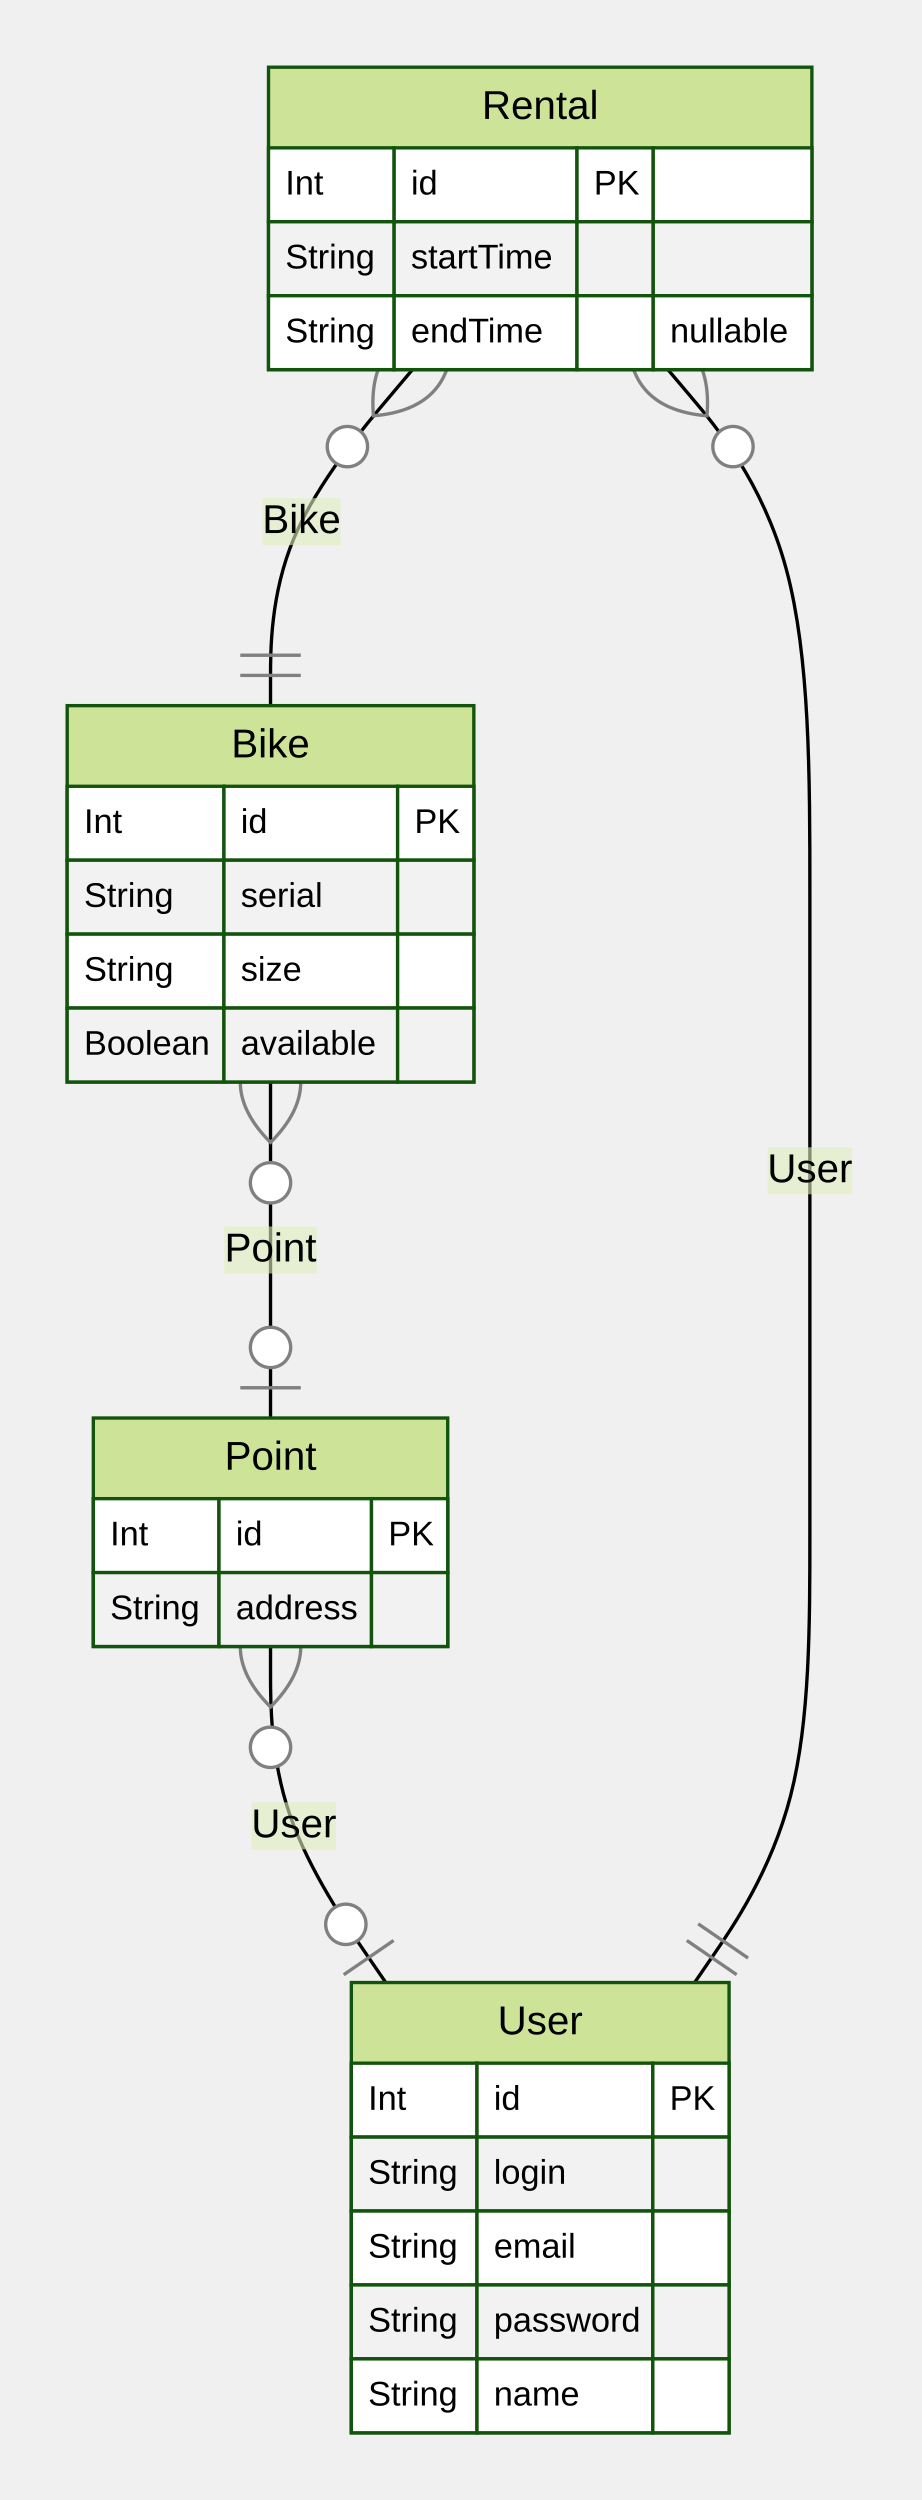
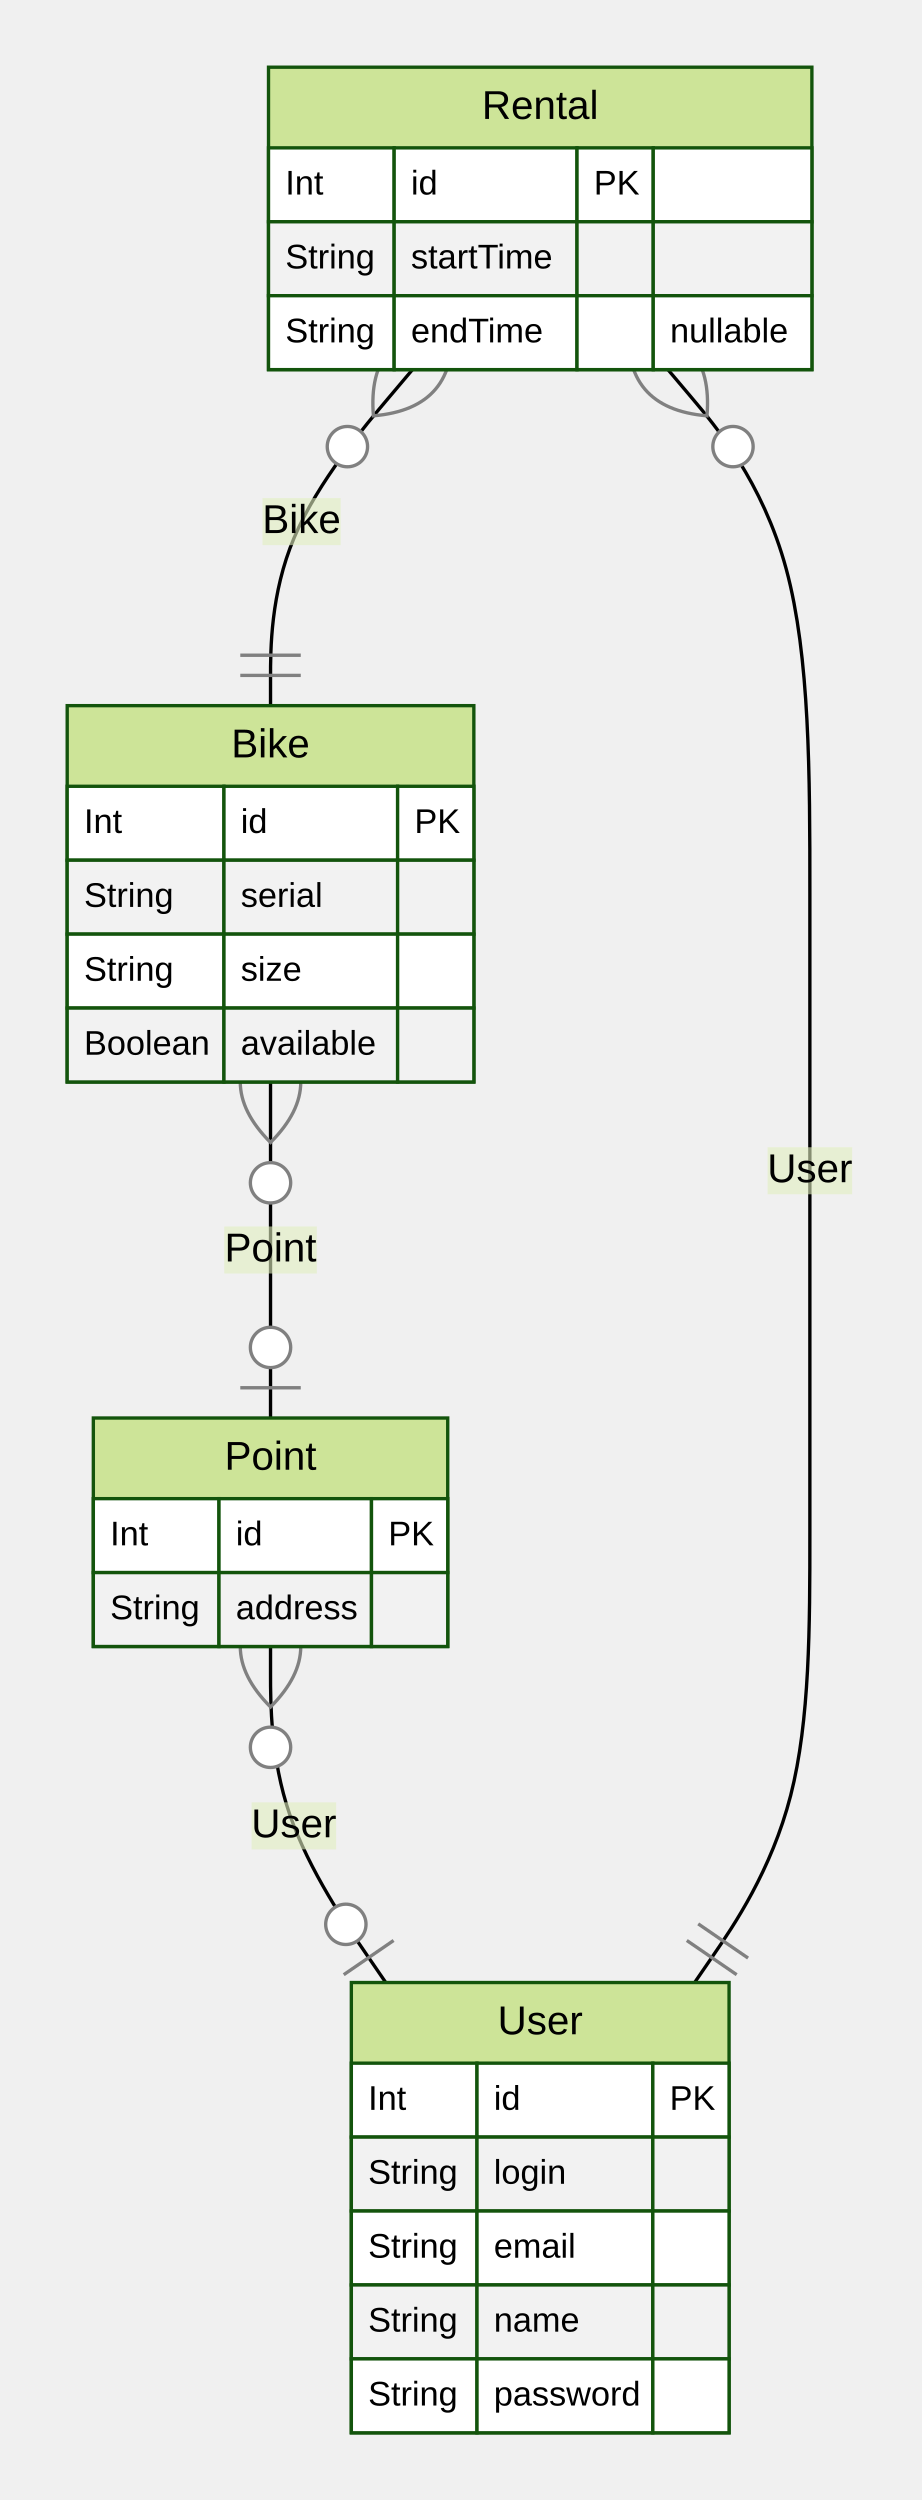
<svg xmlns="http://www.w3.org/2000/svg" aria-labelledby="chart-title-mermaid-0 chart-desc-mermaid-0" role="img" viewBox="0 0 274.271 744" style="max-width: 274.271px; background-color: white;" width="100%" id="mermaid-0">
  <style>#mermaid-0 {font-family:"trebuchet ms",verdana,arial,sans-serif;font-size:16px;fill:#000000;}#mermaid-0 .error-icon{fill:#552222;}#mermaid-0 .error-text{fill:#552222;stroke:#552222;}#mermaid-0 .edge-thickness-normal{stroke-width:2px;}#mermaid-0 .edge-thickness-thick{stroke-width:3.5px;}#mermaid-0 .edge-pattern-solid{stroke-dasharray:0;}#mermaid-0 .edge-pattern-dashed{stroke-dasharray:3;}#mermaid-0 .edge-pattern-dotted{stroke-dasharray:2;}#mermaid-0 .marker{fill:#000000;stroke:#000000;}#mermaid-0 .marker.cross{stroke:#000000;}#mermaid-0 svg{font-family:"trebuchet ms",verdana,arial,sans-serif;font-size:16px;}#mermaid-0 .entityBox{fill:#cde498;stroke:#13540c;}#mermaid-0 .attributeBoxOdd{fill:#ffffff;stroke:#13540c;}#mermaid-0 .attributeBoxEven{fill:#f2f2f2;stroke:#13540c;}#mermaid-0 .relationshipLabelBox{fill:hsl(78.158, 58.462%, 84.51%);opacity:0.7;background-color:hsl(78.158, 58.462%, 84.51%);}#mermaid-0 .relationshipLabelBox rect{opacity:0.5;}#mermaid-0 .relationshipLine{stroke:#000000;}#mermaid-0 :root{--mermaid-font-family:"trebuchet ms",verdana,arial,sans-serif;}</style>
  <g />
  <defs>
    <marker orient="auto" markerHeight="18" markerWidth="18" refY="9" refX="0" id="ONLY_ONE_START">
      <path d="M9,0 L9,18 M15,0 L15,18" fill="none" stroke="gray" />
    </marker>
  </defs>
  <defs>
    <marker orient="auto" markerHeight="18" markerWidth="18" refY="9" refX="18" id="ONLY_ONE_END">
      <path d="M3,0 L3,18 M9,0 L9,18" fill="none" stroke="gray" />
    </marker>
  </defs>
  <defs>
    <marker orient="auto" markerHeight="18" markerWidth="30" refY="9" refX="0" id="ZERO_OR_ONE_START">
      <circle r="6" cy="9" cx="21" fill="white" stroke="gray" />
      <path d="M9,0 L9,18" fill="none" stroke="gray" />
    </marker>
  </defs>
  <defs>
    <marker orient="auto" markerHeight="18" markerWidth="30" refY="9" refX="30" id="ZERO_OR_ONE_END">
      <circle r="6" cy="9" cx="9" fill="white" stroke="gray" />
      <path d="M21,0 L21,18" fill="none" stroke="gray" />
    </marker>
  </defs>
  <defs>
    <marker orient="auto" markerHeight="36" markerWidth="45" refY="18" refX="18" id="ONE_OR_MORE_START">
      <path d="M0,18 Q 18,0 36,18 Q 18,36 0,18 M42,9 L42,27" fill="none" stroke="gray" />
    </marker>
  </defs>
  <defs>
    <marker orient="auto" markerHeight="36" markerWidth="45" refY="18" refX="27" id="ONE_OR_MORE_END">
      <path d="M3,9 L3,27 M9,18 Q27,0 45,18 Q27,36 9,18" fill="none" stroke="gray" />
    </marker>
  </defs>
  <defs>
    <marker orient="auto" markerHeight="36" markerWidth="57" refY="18" refX="18" id="ZERO_OR_MORE_START">
      <circle r="6" cy="18" cx="48" fill="white" stroke="gray" />
      <path d="M0,18 Q18,0 36,18 Q18,36 0,18" fill="none" stroke="gray" />
    </marker>
  </defs>
  <defs>
    <marker orient="auto" markerHeight="36" markerWidth="57" refY="18" refX="39" id="ZERO_OR_MORE_END">
      <circle r="6" cy="18" cx="9" fill="white" stroke="gray" />
      <path d="M21,18 Q39,0 57,18 Q39,36 21,18" fill="none" stroke="gray" />
    </marker>
  </defs>
  <path marker-start="url(#ZERO_OR_MORE_START)" marker-end="url(#ZERO_OR_ONE_END)" fill="none" stroke="gray" d="M80.509,322L80.509,330.333C80.509,338.667,80.509,355.333,80.509,372C80.509,388.667,80.509,405.333,80.509,413.667L80.509,422" class="er relationshipLine" />
  <path marker-start="url(#ZERO_OR_MORE_START)" marker-end="url(#ZERO_OR_ONE_END)" fill="none" stroke="gray" d="M80.509,490L80.509,498.333C80.509,506.667,80.509,523.333,86.225,540C91.941,556.667,103.373,573.333,109.089,581.667L114.805,590" class="er relationshipLine" />
  <path marker-start="url(#ZERO_OR_MORE_START)" marker-end="url(#ONLY_ONE_END)" fill="none" stroke="gray" d="M122.748,110L115.708,118.333C108.668,126.667,94.588,143.333,87.549,160C80.509,176.667,80.509,193.333,80.509,201.667L80.509,210" class="er relationshipLine" />
  <path marker-start="url(#ZERO_OR_MORE_START)" marker-end="url(#ONLY_ONE_END)" fill="none" stroke="gray" d="M198.778,110L205.818,118.333C212.858,126.667,226.938,143.333,233.978,169.333C241.017,195.333,241.017,230.667,241.017,266C241.017,301.333,241.017,336.667,241.017,368.333C241.017,400,241.017,428,241.017,456C241.017,484,241.017,512,235.301,534.333C229.585,556.667,218.153,573.333,212.437,581.667L206.721,590" class="er relationshipLine" />
-   <g transform="translate(104.5575,590 )" id="entity-User-43ed8bba-8141-4dd5-9b49-1f41dde483c9">
+   <g transform="translate(104.5575,590 )" id="entity-User-85d02fca-bdf0-4173-9e93-fbf610f4b514">
    <rect height="134" width="112.411" y="0" x="0" stroke="gray" fill-opacity="100%" fill="honeydew" class="er entityBox" />
-     <text transform="translate(56.20561,12)" style="font-family: &quot;trebuchet ms&quot;, verdana, arial, sans-serif;; font-size: 12px" text-anchor="middle" dominant-baseline="middle" y="0" x="0" id="text-entity-User-43ed8bba-8141-4dd5-9b49-1f41dde483c9" class="er entityLabel">User</text>
+     <text transform="translate(56.20561,12)" style="font-family: &quot;trebuchet ms&quot;, verdana, arial, sans-serif;; font-size: 12px" text-anchor="middle" dominant-baseline="middle" y="0" x="0" id="text-entity-User-85d02fca-bdf0-4173-9e93-fbf610f4b514" class="er entityLabel">User</text>
    <rect height="22" width="37.396" y="24" x="0" stroke="gray" fill-opacity="100%" fill="honeydew" class="er attributeBoxOdd" />
-     <text transform="translate(5,35)" style="font-family: &quot;trebuchet ms&quot;, verdana, arial, sans-serif;; font-size: 10.2px" text-anchor="left" dominant-baseline="middle" y="0" x="0" id="text-entity-User-43ed8bba-8141-4dd5-9b49-1f41dde483c9-attr-1-type" class="er entityLabel">Int</text>
+     <text transform="translate(5,35)" style="font-family: &quot;trebuchet ms&quot;, verdana, arial, sans-serif;; font-size: 10.2px" text-anchor="left" dominant-baseline="middle" y="0" x="0" id="text-entity-User-85d02fca-bdf0-4173-9e93-fbf610f4b514-attr-1-type" class="er entityLabel">Int</text>
    <rect height="22" width="52.327" y="24" x="37.396" stroke="gray" fill-opacity="100%" fill="honeydew" class="er attributeBoxOdd" />
-     <text transform="translate(42.39606,35)" style="font-family: &quot;trebuchet ms&quot;, verdana, arial, sans-serif;; font-size: 10.2px" text-anchor="left" dominant-baseline="middle" y="0" x="0" id="text-entity-User-43ed8bba-8141-4dd5-9b49-1f41dde483c9-attr-1-name" class="er entityLabel">id</text>
+     <text transform="translate(42.39606,35)" style="font-family: &quot;trebuchet ms&quot;, verdana, arial, sans-serif;; font-size: 10.2px" text-anchor="left" dominant-baseline="middle" y="0" x="0" id="text-entity-User-85d02fca-bdf0-4173-9e93-fbf610f4b514-attr-1-name" class="er entityLabel">id</text>
    <rect height="22" width="22.688" y="24" x="89.724" stroke="gray" fill-opacity="100%" fill="honeydew" class="er attributeBoxOdd" />
-     <text transform="translate(94.72354,35)" style="font-family: &quot;trebuchet ms&quot;, verdana, arial, sans-serif;; font-size: 10.2px" text-anchor="left" dominant-baseline="middle" y="0" x="0" id="text-entity-User-43ed8bba-8141-4dd5-9b49-1f41dde483c9-attr-1-key" class="er entityLabel">PK</text>
+     <text transform="translate(94.72354,35)" style="font-family: &quot;trebuchet ms&quot;, verdana, arial, sans-serif;; font-size: 10.2px" text-anchor="left" dominant-baseline="middle" y="0" x="0" id="text-entity-User-85d02fca-bdf0-4173-9e93-fbf610f4b514-attr-1-key" class="er entityLabel">PK</text>
    <rect height="22" width="37.396" y="46" x="0" stroke="gray" fill-opacity="100%" fill="honeydew" class="er attributeBoxEven" />
-     <text transform="translate(5,57)" style="font-family: &quot;trebuchet ms&quot;, verdana, arial, sans-serif;; font-size: 10.2px" text-anchor="left" dominant-baseline="middle" y="0" x="0" id="text-entity-User-43ed8bba-8141-4dd5-9b49-1f41dde483c9-attr-2-type" class="er entityLabel">String</text>
+     <text transform="translate(5,57)" style="font-family: &quot;trebuchet ms&quot;, verdana, arial, sans-serif;; font-size: 10.2px" text-anchor="left" dominant-baseline="middle" y="0" x="0" id="text-entity-User-85d02fca-bdf0-4173-9e93-fbf610f4b514-attr-2-type" class="er entityLabel">String</text>
    <rect height="22" width="52.327" y="46" x="37.396" stroke="gray" fill-opacity="100%" fill="honeydew" class="er attributeBoxEven" />
-     <text transform="translate(42.39606,57)" style="font-family: &quot;trebuchet ms&quot;, verdana, arial, sans-serif;; font-size: 10.2px" text-anchor="left" dominant-baseline="middle" y="0" x="0" id="text-entity-User-43ed8bba-8141-4dd5-9b49-1f41dde483c9-attr-2-name" class="er entityLabel">login</text>
+     <text transform="translate(42.39606,57)" style="font-family: &quot;trebuchet ms&quot;, verdana, arial, sans-serif;; font-size: 10.2px" text-anchor="left" dominant-baseline="middle" y="0" x="0" id="text-entity-User-85d02fca-bdf0-4173-9e93-fbf610f4b514-attr-2-name" class="er entityLabel">login</text>
    <rect height="22" width="22.688" y="46" x="89.724" stroke="gray" fill-opacity="100%" fill="honeydew" class="er attributeBoxEven" />
-     <text transform="translate(94.72354,57)" style="font-family: &quot;trebuchet ms&quot;, verdana, arial, sans-serif;; font-size: 10.2px" text-anchor="left" dominant-baseline="middle" y="0" x="0" id="text-entity-User-43ed8bba-8141-4dd5-9b49-1f41dde483c9-attr-2-key" class="er entityLabel" />
+     <text transform="translate(94.72354,57)" style="font-family: &quot;trebuchet ms&quot;, verdana, arial, sans-serif;; font-size: 10.2px" text-anchor="left" dominant-baseline="middle" y="0" x="0" id="text-entity-User-85d02fca-bdf0-4173-9e93-fbf610f4b514-attr-2-key" class="er entityLabel" />
    <rect height="22" width="37.396" y="68" x="0" stroke="gray" fill-opacity="100%" fill="honeydew" class="er attributeBoxOdd" />
-     <text transform="translate(5,79)" style="font-family: &quot;trebuchet ms&quot;, verdana, arial, sans-serif;; font-size: 10.2px" text-anchor="left" dominant-baseline="middle" y="0" x="0" id="text-entity-User-43ed8bba-8141-4dd5-9b49-1f41dde483c9-attr-3-type" class="er entityLabel">String</text>
+     <text transform="translate(5,79)" style="font-family: &quot;trebuchet ms&quot;, verdana, arial, sans-serif;; font-size: 10.2px" text-anchor="left" dominant-baseline="middle" y="0" x="0" id="text-entity-User-85d02fca-bdf0-4173-9e93-fbf610f4b514-attr-3-type" class="er entityLabel">String</text>
    <rect height="22" width="52.327" y="68" x="37.396" stroke="gray" fill-opacity="100%" fill="honeydew" class="er attributeBoxOdd" />
-     <text transform="translate(42.39606,79)" style="font-family: &quot;trebuchet ms&quot;, verdana, arial, sans-serif;; font-size: 10.2px" text-anchor="left" dominant-baseline="middle" y="0" x="0" id="text-entity-User-43ed8bba-8141-4dd5-9b49-1f41dde483c9-attr-3-name" class="er entityLabel">email</text>
+     <text transform="translate(42.39606,79)" style="font-family: &quot;trebuchet ms&quot;, verdana, arial, sans-serif;; font-size: 10.2px" text-anchor="left" dominant-baseline="middle" y="0" x="0" id="text-entity-User-85d02fca-bdf0-4173-9e93-fbf610f4b514-attr-3-name" class="er entityLabel">email</text>
    <rect height="22" width="22.688" y="68" x="89.724" stroke="gray" fill-opacity="100%" fill="honeydew" class="er attributeBoxOdd" />
-     <text transform="translate(94.72354,79)" style="font-family: &quot;trebuchet ms&quot;, verdana, arial, sans-serif;; font-size: 10.2px" text-anchor="left" dominant-baseline="middle" y="0" x="0" id="text-entity-User-43ed8bba-8141-4dd5-9b49-1f41dde483c9-attr-3-key" class="er entityLabel" />
+     <text transform="translate(94.72354,79)" style="font-family: &quot;trebuchet ms&quot;, verdana, arial, sans-serif;; font-size: 10.2px" text-anchor="left" dominant-baseline="middle" y="0" x="0" id="text-entity-User-85d02fca-bdf0-4173-9e93-fbf610f4b514-attr-3-key" class="er entityLabel" />
    <rect height="22" width="37.396" y="90" x="0" stroke="gray" fill-opacity="100%" fill="honeydew" class="er attributeBoxEven" />
-     <text transform="translate(5,101)" style="font-family: &quot;trebuchet ms&quot;, verdana, arial, sans-serif;; font-size: 10.2px" text-anchor="left" dominant-baseline="middle" y="0" x="0" id="text-entity-User-43ed8bba-8141-4dd5-9b49-1f41dde483c9-attr-4-type" class="er entityLabel">String</text>
+     <text transform="translate(5,101)" style="font-family: &quot;trebuchet ms&quot;, verdana, arial, sans-serif;; font-size: 10.2px" text-anchor="left" dominant-baseline="middle" y="0" x="0" id="text-entity-User-85d02fca-bdf0-4173-9e93-fbf610f4b514-attr-4-type" class="er entityLabel">String</text>
    <rect height="22" width="52.327" y="90" x="37.396" stroke="gray" fill-opacity="100%" fill="honeydew" class="er attributeBoxEven" />
-     <text transform="translate(42.39606,101)" style="font-family: &quot;trebuchet ms&quot;, verdana, arial, sans-serif;; font-size: 10.2px" text-anchor="left" dominant-baseline="middle" y="0" x="0" id="text-entity-User-43ed8bba-8141-4dd5-9b49-1f41dde483c9-attr-4-name" class="er entityLabel">password</text>
+     <text transform="translate(42.39606,101)" style="font-family: &quot;trebuchet ms&quot;, verdana, arial, sans-serif;; font-size: 10.2px" text-anchor="left" dominant-baseline="middle" y="0" x="0" id="text-entity-User-85d02fca-bdf0-4173-9e93-fbf610f4b514-attr-4-name" class="er entityLabel">name</text>
    <rect height="22" width="22.688" y="90" x="89.724" stroke="gray" fill-opacity="100%" fill="honeydew" class="er attributeBoxEven" />
-     <text transform="translate(94.72354,101)" style="font-family: &quot;trebuchet ms&quot;, verdana, arial, sans-serif;; font-size: 10.2px" text-anchor="left" dominant-baseline="middle" y="0" x="0" id="text-entity-User-43ed8bba-8141-4dd5-9b49-1f41dde483c9-attr-4-key" class="er entityLabel" />
+     <text transform="translate(94.72354,101)" style="font-family: &quot;trebuchet ms&quot;, verdana, arial, sans-serif;; font-size: 10.2px" text-anchor="left" dominant-baseline="middle" y="0" x="0" id="text-entity-User-85d02fca-bdf0-4173-9e93-fbf610f4b514-attr-4-key" class="er entityLabel" />
    <rect height="22" width="37.396" y="112" x="0" stroke="gray" fill-opacity="100%" fill="honeydew" class="er attributeBoxOdd" />
-     <text transform="translate(5,123)" style="font-family: &quot;trebuchet ms&quot;, verdana, arial, sans-serif;; font-size: 10.2px" text-anchor="left" dominant-baseline="middle" y="0" x="0" id="text-entity-User-43ed8bba-8141-4dd5-9b49-1f41dde483c9-attr-5-type" class="er entityLabel">String</text>
+     <text transform="translate(5,123)" style="font-family: &quot;trebuchet ms&quot;, verdana, arial, sans-serif;; font-size: 10.2px" text-anchor="left" dominant-baseline="middle" y="0" x="0" id="text-entity-User-85d02fca-bdf0-4173-9e93-fbf610f4b514-attr-5-type" class="er entityLabel">String</text>
    <rect height="22" width="52.327" y="112" x="37.396" stroke="gray" fill-opacity="100%" fill="honeydew" class="er attributeBoxOdd" />
-     <text transform="translate(42.39606,123)" style="font-family: &quot;trebuchet ms&quot;, verdana, arial, sans-serif;; font-size: 10.2px" text-anchor="left" dominant-baseline="middle" y="0" x="0" id="text-entity-User-43ed8bba-8141-4dd5-9b49-1f41dde483c9-attr-5-name" class="er entityLabel">name</text>
+     <text transform="translate(42.39606,123)" style="font-family: &quot;trebuchet ms&quot;, verdana, arial, sans-serif;; font-size: 10.2px" text-anchor="left" dominant-baseline="middle" y="0" x="0" id="text-entity-User-85d02fca-bdf0-4173-9e93-fbf610f4b514-attr-5-name" class="er entityLabel">password</text>
    <rect height="22" width="22.688" y="112" x="89.724" stroke="gray" fill-opacity="100%" fill="honeydew" class="er attributeBoxOdd" />
-     <text transform="translate(94.72354,123)" style="font-family: &quot;trebuchet ms&quot;, verdana, arial, sans-serif;; font-size: 10.2px" text-anchor="left" dominant-baseline="middle" y="0" x="0" id="text-entity-User-43ed8bba-8141-4dd5-9b49-1f41dde483c9-attr-5-key" class="er entityLabel" />
+     <text transform="translate(94.72354,123)" style="font-family: &quot;trebuchet ms&quot;, verdana, arial, sans-serif;; font-size: 10.2px" text-anchor="left" dominant-baseline="middle" y="0" x="0" id="text-entity-User-85d02fca-bdf0-4173-9e93-fbf610f4b514-attr-5-key" class="er entityLabel" />
  </g>
-   <g transform="translate(20,210 )" id="entity-Bike-e62e2ea6-60ad-489d-a097-a39b818b81b3">
+   <g transform="translate(20,210 )" id="entity-Bike-a386480f-17a8-40de-865d-1420dfa4148e">
    <rect height="112" width="121.017" y="0" x="0" stroke="gray" fill-opacity="100%" fill="honeydew" class="er entityBox" />
-     <text transform="translate(60.50873,12)" style="font-family: &quot;trebuchet ms&quot;, verdana, arial, sans-serif;; font-size: 12px" text-anchor="middle" dominant-baseline="middle" y="0" x="0" id="text-entity-Bike-e62e2ea6-60ad-489d-a097-a39b818b81b3" class="er entityLabel">Bike</text>
+     <text transform="translate(60.50873,12)" style="font-family: &quot;trebuchet ms&quot;, verdana, arial, sans-serif;; font-size: 12px" text-anchor="middle" dominant-baseline="middle" y="0" x="0" id="text-entity-Bike-a386480f-17a8-40de-865d-1420dfa4148e" class="er entityLabel">Bike</text>
    <rect height="22" width="46.65" y="24" x="0" stroke="gray" fill-opacity="100%" fill="honeydew" class="er attributeBoxOdd" />
-     <text transform="translate(5,35)" style="font-family: &quot;trebuchet ms&quot;, verdana, arial, sans-serif;; font-size: 10.2px" text-anchor="left" dominant-baseline="middle" y="0" x="0" id="text-entity-Bike-e62e2ea6-60ad-489d-a097-a39b818b81b3-attr-1-type" class="er entityLabel">Int</text>
+     <text transform="translate(5,35)" style="font-family: &quot;trebuchet ms&quot;, verdana, arial, sans-serif;; font-size: 10.2px" text-anchor="left" dominant-baseline="middle" y="0" x="0" id="text-entity-Bike-a386480f-17a8-40de-865d-1420dfa4148e-attr-1-type" class="er entityLabel">Int</text>
    <rect height="22" width="51.68" y="24" x="46.65" stroke="gray" fill-opacity="100%" fill="honeydew" class="er attributeBoxOdd" />
-     <text transform="translate(51.64975,35)" style="font-family: &quot;trebuchet ms&quot;, verdana, arial, sans-serif;; font-size: 10.2px" text-anchor="left" dominant-baseline="middle" y="0" x="0" id="text-entity-Bike-e62e2ea6-60ad-489d-a097-a39b818b81b3-attr-1-name" class="er entityLabel">id</text>
+     <text transform="translate(51.64975,35)" style="font-family: &quot;trebuchet ms&quot;, verdana, arial, sans-serif;; font-size: 10.2px" text-anchor="left" dominant-baseline="middle" y="0" x="0" id="text-entity-Bike-a386480f-17a8-40de-865d-1420dfa4148e-attr-1-name" class="er entityLabel">id</text>
    <rect height="22" width="22.688" y="24" x="98.33" stroke="gray" fill-opacity="100%" fill="honeydew" class="er attributeBoxOdd" />
-     <text transform="translate(103.3298,35)" style="font-family: &quot;trebuchet ms&quot;, verdana, arial, sans-serif;; font-size: 10.2px" text-anchor="left" dominant-baseline="middle" y="0" x="0" id="text-entity-Bike-e62e2ea6-60ad-489d-a097-a39b818b81b3-attr-1-key" class="er entityLabel">PK</text>
+     <text transform="translate(103.3298,35)" style="font-family: &quot;trebuchet ms&quot;, verdana, arial, sans-serif;; font-size: 10.2px" text-anchor="left" dominant-baseline="middle" y="0" x="0" id="text-entity-Bike-a386480f-17a8-40de-865d-1420dfa4148e-attr-1-key" class="er entityLabel">PK</text>
    <rect height="22" width="46.65" y="46" x="0" stroke="gray" fill-opacity="100%" fill="honeydew" class="er attributeBoxEven" />
-     <text transform="translate(5,57)" style="font-family: &quot;trebuchet ms&quot;, verdana, arial, sans-serif;; font-size: 10.2px" text-anchor="left" dominant-baseline="middle" y="0" x="0" id="text-entity-Bike-e62e2ea6-60ad-489d-a097-a39b818b81b3-attr-2-type" class="er entityLabel">String</text>
+     <text transform="translate(5,57)" style="font-family: &quot;trebuchet ms&quot;, verdana, arial, sans-serif;; font-size: 10.2px" text-anchor="left" dominant-baseline="middle" y="0" x="0" id="text-entity-Bike-a386480f-17a8-40de-865d-1420dfa4148e-attr-2-type" class="er entityLabel">String</text>
    <rect height="22" width="51.68" y="46" x="46.65" stroke="gray" fill-opacity="100%" fill="honeydew" class="er attributeBoxEven" />
-     <text transform="translate(51.64975,57)" style="font-family: &quot;trebuchet ms&quot;, verdana, arial, sans-serif;; font-size: 10.2px" text-anchor="left" dominant-baseline="middle" y="0" x="0" id="text-entity-Bike-e62e2ea6-60ad-489d-a097-a39b818b81b3-attr-2-name" class="er entityLabel">serial</text>
+     <text transform="translate(51.64975,57)" style="font-family: &quot;trebuchet ms&quot;, verdana, arial, sans-serif;; font-size: 10.2px" text-anchor="left" dominant-baseline="middle" y="0" x="0" id="text-entity-Bike-a386480f-17a8-40de-865d-1420dfa4148e-attr-2-name" class="er entityLabel">serial</text>
    <rect height="22" width="22.688" y="46" x="98.33" stroke="gray" fill-opacity="100%" fill="honeydew" class="er attributeBoxEven" />
-     <text transform="translate(103.3298,57)" style="font-family: &quot;trebuchet ms&quot;, verdana, arial, sans-serif;; font-size: 10.2px" text-anchor="left" dominant-baseline="middle" y="0" x="0" id="text-entity-Bike-e62e2ea6-60ad-489d-a097-a39b818b81b3-attr-2-key" class="er entityLabel" />
+     <text transform="translate(103.3298,57)" style="font-family: &quot;trebuchet ms&quot;, verdana, arial, sans-serif;; font-size: 10.2px" text-anchor="left" dominant-baseline="middle" y="0" x="0" id="text-entity-Bike-a386480f-17a8-40de-865d-1420dfa4148e-attr-2-key" class="er entityLabel" />
    <rect height="22" width="46.65" y="68" x="0" stroke="gray" fill-opacity="100%" fill="honeydew" class="er attributeBoxOdd" />
-     <text transform="translate(5,79)" style="font-family: &quot;trebuchet ms&quot;, verdana, arial, sans-serif;; font-size: 10.2px" text-anchor="left" dominant-baseline="middle" y="0" x="0" id="text-entity-Bike-e62e2ea6-60ad-489d-a097-a39b818b81b3-attr-3-type" class="er entityLabel">String</text>
+     <text transform="translate(5,79)" style="font-family: &quot;trebuchet ms&quot;, verdana, arial, sans-serif;; font-size: 10.2px" text-anchor="left" dominant-baseline="middle" y="0" x="0" id="text-entity-Bike-a386480f-17a8-40de-865d-1420dfa4148e-attr-3-type" class="er entityLabel">String</text>
    <rect height="22" width="51.68" y="68" x="46.65" stroke="gray" fill-opacity="100%" fill="honeydew" class="er attributeBoxOdd" />
-     <text transform="translate(51.64975,79)" style="font-family: &quot;trebuchet ms&quot;, verdana, arial, sans-serif;; font-size: 10.2px" text-anchor="left" dominant-baseline="middle" y="0" x="0" id="text-entity-Bike-e62e2ea6-60ad-489d-a097-a39b818b81b3-attr-3-name" class="er entityLabel">size</text>
+     <text transform="translate(51.64975,79)" style="font-family: &quot;trebuchet ms&quot;, verdana, arial, sans-serif;; font-size: 10.2px" text-anchor="left" dominant-baseline="middle" y="0" x="0" id="text-entity-Bike-a386480f-17a8-40de-865d-1420dfa4148e-attr-3-name" class="er entityLabel">size</text>
    <rect height="22" width="22.688" y="68" x="98.33" stroke="gray" fill-opacity="100%" fill="honeydew" class="er attributeBoxOdd" />
-     <text transform="translate(103.3298,79)" style="font-family: &quot;trebuchet ms&quot;, verdana, arial, sans-serif;; font-size: 10.2px" text-anchor="left" dominant-baseline="middle" y="0" x="0" id="text-entity-Bike-e62e2ea6-60ad-489d-a097-a39b818b81b3-attr-3-key" class="er entityLabel" />
+     <text transform="translate(103.3298,79)" style="font-family: &quot;trebuchet ms&quot;, verdana, arial, sans-serif;; font-size: 10.2px" text-anchor="left" dominant-baseline="middle" y="0" x="0" id="text-entity-Bike-a386480f-17a8-40de-865d-1420dfa4148e-attr-3-key" class="er entityLabel" />
    <rect height="22" width="46.65" y="90" x="0" stroke="gray" fill-opacity="100%" fill="honeydew" class="er attributeBoxEven" />
-     <text transform="translate(5,101)" style="font-family: &quot;trebuchet ms&quot;, verdana, arial, sans-serif;; font-size: 10.2px" text-anchor="left" dominant-baseline="middle" y="0" x="0" id="text-entity-Bike-e62e2ea6-60ad-489d-a097-a39b818b81b3-attr-4-type" class="er entityLabel">Boolean</text>
+     <text transform="translate(5,101)" style="font-family: &quot;trebuchet ms&quot;, verdana, arial, sans-serif;; font-size: 10.2px" text-anchor="left" dominant-baseline="middle" y="0" x="0" id="text-entity-Bike-a386480f-17a8-40de-865d-1420dfa4148e-attr-4-type" class="er entityLabel">Boolean</text>
    <rect height="22" width="51.68" y="90" x="46.65" stroke="gray" fill-opacity="100%" fill="honeydew" class="er attributeBoxEven" />
-     <text transform="translate(51.64975,101)" style="font-family: &quot;trebuchet ms&quot;, verdana, arial, sans-serif;; font-size: 10.2px" text-anchor="left" dominant-baseline="middle" y="0" x="0" id="text-entity-Bike-e62e2ea6-60ad-489d-a097-a39b818b81b3-attr-4-name" class="er entityLabel">available</text>
+     <text transform="translate(51.64975,101)" style="font-family: &quot;trebuchet ms&quot;, verdana, arial, sans-serif;; font-size: 10.2px" text-anchor="left" dominant-baseline="middle" y="0" x="0" id="text-entity-Bike-a386480f-17a8-40de-865d-1420dfa4148e-attr-4-name" class="er entityLabel">available</text>
    <rect height="22" width="22.688" y="90" x="98.33" stroke="gray" fill-opacity="100%" fill="honeydew" class="er attributeBoxEven" />
-     <text transform="translate(103.3298,101)" style="font-family: &quot;trebuchet ms&quot;, verdana, arial, sans-serif;; font-size: 10.2px" text-anchor="left" dominant-baseline="middle" y="0" x="0" id="text-entity-Bike-e62e2ea6-60ad-489d-a097-a39b818b81b3-attr-4-key" class="er entityLabel" />
+     <text transform="translate(103.3298,101)" style="font-family: &quot;trebuchet ms&quot;, verdana, arial, sans-serif;; font-size: 10.2px" text-anchor="left" dominant-baseline="middle" y="0" x="0" id="text-entity-Bike-a386480f-17a8-40de-865d-1420dfa4148e-attr-4-key" class="er entityLabel" />
  </g>
-   <g transform="translate(27.77645,422 )" id="entity-Point-aee9c4eb-a7d6-4249-979a-2412a9cb49c2">
+   <g transform="translate(27.77645,422 )" id="entity-Point-c12f56d3-c0b0-4ec5-a063-792774fb48ce">
    <rect height="68" width="105.465" y="0" x="0" stroke="gray" fill-opacity="100%" fill="honeydew" class="er entityBox" />
-     <text transform="translate(52.73228,12)" style="font-family: &quot;trebuchet ms&quot;, verdana, arial, sans-serif;; font-size: 12px" text-anchor="middle" dominant-baseline="middle" y="0" x="0" id="text-entity-Point-aee9c4eb-a7d6-4249-979a-2412a9cb49c2" class="er entityLabel">Point</text>
+     <text transform="translate(52.73228,12)" style="font-family: &quot;trebuchet ms&quot;, verdana, arial, sans-serif;; font-size: 12px" text-anchor="middle" dominant-baseline="middle" y="0" x="0" id="text-entity-Point-c12f56d3-c0b0-4ec5-a063-792774fb48ce" class="er entityLabel">Point</text>
    <rect height="22" width="37.396" y="24" x="0" stroke="gray" fill-opacity="100%" fill="honeydew" class="er attributeBoxOdd" />
-     <text transform="translate(5,35)" style="font-family: &quot;trebuchet ms&quot;, verdana, arial, sans-serif;; font-size: 10.2px" text-anchor="left" dominant-baseline="middle" y="0" x="0" id="text-entity-Point-aee9c4eb-a7d6-4249-979a-2412a9cb49c2-attr-1-type" class="er entityLabel">Int</text>
+     <text transform="translate(5,35)" style="font-family: &quot;trebuchet ms&quot;, verdana, arial, sans-serif;; font-size: 10.2px" text-anchor="left" dominant-baseline="middle" y="0" x="0" id="text-entity-Point-c12f56d3-c0b0-4ec5-a063-792774fb48ce-attr-1-type" class="er entityLabel">Int</text>
    <rect height="22" width="45.381" y="24" x="37.396" stroke="gray" fill-opacity="100%" fill="honeydew" class="er attributeBoxOdd" />
-     <text transform="translate(42.39606,35)" style="font-family: &quot;trebuchet ms&quot;, verdana, arial, sans-serif;; font-size: 10.2px" text-anchor="left" dominant-baseline="middle" y="0" x="0" id="text-entity-Point-aee9c4eb-a7d6-4249-979a-2412a9cb49c2-attr-1-name" class="er entityLabel">id</text>
+     <text transform="translate(42.39606,35)" style="font-family: &quot;trebuchet ms&quot;, verdana, arial, sans-serif;; font-size: 10.2px" text-anchor="left" dominant-baseline="middle" y="0" x="0" id="text-entity-Point-c12f56d3-c0b0-4ec5-a063-792774fb48ce-attr-1-name" class="er entityLabel">id</text>
    <rect height="22" width="22.688" y="24" x="82.777" stroke="gray" fill-opacity="100%" fill="honeydew" class="er attributeBoxOdd" />
-     <text transform="translate(87.77687,35)" style="font-family: &quot;trebuchet ms&quot;, verdana, arial, sans-serif;; font-size: 10.2px" text-anchor="left" dominant-baseline="middle" y="0" x="0" id="text-entity-Point-aee9c4eb-a7d6-4249-979a-2412a9cb49c2-attr-1-key" class="er entityLabel">PK</text>
+     <text transform="translate(87.77687,35)" style="font-family: &quot;trebuchet ms&quot;, verdana, arial, sans-serif;; font-size: 10.2px" text-anchor="left" dominant-baseline="middle" y="0" x="0" id="text-entity-Point-c12f56d3-c0b0-4ec5-a063-792774fb48ce-attr-1-key" class="er entityLabel">PK</text>
    <rect height="22" width="37.396" y="46" x="0" stroke="gray" fill-opacity="100%" fill="honeydew" class="er attributeBoxEven" />
-     <text transform="translate(5,57)" style="font-family: &quot;trebuchet ms&quot;, verdana, arial, sans-serif;; font-size: 10.2px" text-anchor="left" dominant-baseline="middle" y="0" x="0" id="text-entity-Point-aee9c4eb-a7d6-4249-979a-2412a9cb49c2-attr-2-type" class="er entityLabel">String</text>
+     <text transform="translate(5,57)" style="font-family: &quot;trebuchet ms&quot;, verdana, arial, sans-serif;; font-size: 10.2px" text-anchor="left" dominant-baseline="middle" y="0" x="0" id="text-entity-Point-c12f56d3-c0b0-4ec5-a063-792774fb48ce-attr-2-type" class="er entityLabel">String</text>
    <rect height="22" width="45.381" y="46" x="37.396" stroke="gray" fill-opacity="100%" fill="honeydew" class="er attributeBoxEven" />
-     <text transform="translate(42.39606,57)" style="font-family: &quot;trebuchet ms&quot;, verdana, arial, sans-serif;; font-size: 10.2px" text-anchor="left" dominant-baseline="middle" y="0" x="0" id="text-entity-Point-aee9c4eb-a7d6-4249-979a-2412a9cb49c2-attr-2-name" class="er entityLabel">address</text>
+     <text transform="translate(42.39606,57)" style="font-family: &quot;trebuchet ms&quot;, verdana, arial, sans-serif;; font-size: 10.2px" text-anchor="left" dominant-baseline="middle" y="0" x="0" id="text-entity-Point-c12f56d3-c0b0-4ec5-a063-792774fb48ce-attr-2-name" class="er entityLabel">address</text>
    <rect height="22" width="22.688" y="46" x="82.777" stroke="gray" fill-opacity="100%" fill="honeydew" class="er attributeBoxEven" />
-     <text transform="translate(87.77687,57)" style="font-family: &quot;trebuchet ms&quot;, verdana, arial, sans-serif;; font-size: 10.2px" text-anchor="left" dominant-baseline="middle" y="0" x="0" id="text-entity-Point-aee9c4eb-a7d6-4249-979a-2412a9cb49c2-attr-2-key" class="er entityLabel" />
+     <text transform="translate(87.77687,57)" style="font-family: &quot;trebuchet ms&quot;, verdana, arial, sans-serif;; font-size: 10.2px" text-anchor="left" dominant-baseline="middle" y="0" x="0" id="text-entity-Point-c12f56d3-c0b0-4ec5-a063-792774fb48ce-attr-2-key" class="er entityLabel" />
  </g>
-   <g transform="translate(79.90781,20 )" id="entity-Rental-1f0ce5d1-d3e3-4313-b6de-858f129379ff">
+   <g transform="translate(79.90781,20 )" id="entity-Rental-5c186cb8-759f-4825-b402-b8c24a58b2a1">
    <rect height="90" width="161.711" y="0" x="0" stroke="gray" fill-opacity="100%" fill="honeydew" class="er entityBox" />
-     <text transform="translate(80.85529,12)" style="font-family: &quot;trebuchet ms&quot;, verdana, arial, sans-serif;; font-size: 12px" text-anchor="middle" dominant-baseline="middle" y="0" x="0" id="text-entity-Rental-1f0ce5d1-d3e3-4313-b6de-858f129379ff" class="er entityLabel">Rental</text>
+     <text transform="translate(80.85529,12)" style="font-family: &quot;trebuchet ms&quot;, verdana, arial, sans-serif;; font-size: 12px" text-anchor="middle" dominant-baseline="middle" y="0" x="0" id="text-entity-Rental-5c186cb8-759f-4825-b402-b8c24a58b2a1" class="er entityLabel">Rental</text>
    <rect height="22" width="37.396" y="24" x="0" stroke="gray" fill-opacity="100%" fill="honeydew" class="er attributeBoxOdd" />
-     <text transform="translate(5,35)" style="font-family: &quot;trebuchet ms&quot;, verdana, arial, sans-serif;; font-size: 10.2px" text-anchor="left" dominant-baseline="middle" y="0" x="0" id="text-entity-Rental-1f0ce5d1-d3e3-4313-b6de-858f129379ff-attr-1-type" class="er entityLabel">Int</text>
+     <text transform="translate(5,35)" style="font-family: &quot;trebuchet ms&quot;, verdana, arial, sans-serif;; font-size: 10.2px" text-anchor="left" dominant-baseline="middle" y="0" x="0" id="text-entity-Rental-5c186cb8-759f-4825-b402-b8c24a58b2a1-attr-1-type" class="er entityLabel">Int</text>
    <rect height="22" width="54.414" y="24" x="37.396" stroke="gray" fill-opacity="100%" fill="honeydew" class="er attributeBoxOdd" />
-     <text transform="translate(42.39606,35)" style="font-family: &quot;trebuchet ms&quot;, verdana, arial, sans-serif;; font-size: 10.2px" text-anchor="left" dominant-baseline="middle" y="0" x="0" id="text-entity-Rental-1f0ce5d1-d3e3-4313-b6de-858f129379ff-attr-1-name" class="er entityLabel">id</text>
+     <text transform="translate(42.39606,35)" style="font-family: &quot;trebuchet ms&quot;, verdana, arial, sans-serif;; font-size: 10.2px" text-anchor="left" dominant-baseline="middle" y="0" x="0" id="text-entity-Rental-5c186cb8-759f-4825-b402-b8c24a58b2a1-attr-1-name" class="er entityLabel">id</text>
    <rect height="22" width="22.688" y="24" x="91.81" stroke="gray" fill-opacity="100%" fill="honeydew" class="er attributeBoxOdd" />
-     <text transform="translate(96.81035,35)" style="font-family: &quot;trebuchet ms&quot;, verdana, arial, sans-serif;; font-size: 10.2px" text-anchor="left" dominant-baseline="middle" y="0" x="0" id="text-entity-Rental-1f0ce5d1-d3e3-4313-b6de-858f129379ff-attr-1-key" class="er entityLabel">PK</text>
+     <text transform="translate(96.81035,35)" style="font-family: &quot;trebuchet ms&quot;, verdana, arial, sans-serif;; font-size: 10.2px" text-anchor="left" dominant-baseline="middle" y="0" x="0" id="text-entity-Rental-5c186cb8-759f-4825-b402-b8c24a58b2a1-attr-1-key" class="er entityLabel">PK</text>
    <rect height="22" width="47.213" y="24" x="114.498" stroke="gray" fill-opacity="100%" fill="honeydew" class="er attributeBoxOdd" />
-     <text transform="translate(119.498,35)" style="font-family: &quot;trebuchet ms&quot;, verdana, arial, sans-serif;; font-size: 10.2px" text-anchor="left" dominant-baseline="middle" y="0" x="0" id="text-entity-Rental-1f0ce5d1-d3e3-4313-b6de-858f129379ff-attr-1-comment" class="er entityLabel" />
+     <text transform="translate(119.498,35)" style="font-family: &quot;trebuchet ms&quot;, verdana, arial, sans-serif;; font-size: 10.2px" text-anchor="left" dominant-baseline="middle" y="0" x="0" id="text-entity-Rental-5c186cb8-759f-4825-b402-b8c24a58b2a1-attr-1-comment" class="er entityLabel" />
    <rect height="22" width="37.396" y="46" x="0" stroke="gray" fill-opacity="100%" fill="honeydew" class="er attributeBoxEven" />
-     <text transform="translate(5,57)" style="font-family: &quot;trebuchet ms&quot;, verdana, arial, sans-serif;; font-size: 10.2px" text-anchor="left" dominant-baseline="middle" y="0" x="0" id="text-entity-Rental-1f0ce5d1-d3e3-4313-b6de-858f129379ff-attr-2-type" class="er entityLabel">String</text>
+     <text transform="translate(5,57)" style="font-family: &quot;trebuchet ms&quot;, verdana, arial, sans-serif;; font-size: 10.2px" text-anchor="left" dominant-baseline="middle" y="0" x="0" id="text-entity-Rental-5c186cb8-759f-4825-b402-b8c24a58b2a1-attr-2-type" class="er entityLabel">String</text>
    <rect height="22" width="54.414" y="46" x="37.396" stroke="gray" fill-opacity="100%" fill="honeydew" class="er attributeBoxEven" />
-     <text transform="translate(42.39606,57)" style="font-family: &quot;trebuchet ms&quot;, verdana, arial, sans-serif;; font-size: 10.2px" text-anchor="left" dominant-baseline="middle" y="0" x="0" id="text-entity-Rental-1f0ce5d1-d3e3-4313-b6de-858f129379ff-attr-2-name" class="er entityLabel">startTime</text>
+     <text transform="translate(42.39606,57)" style="font-family: &quot;trebuchet ms&quot;, verdana, arial, sans-serif;; font-size: 10.2px" text-anchor="left" dominant-baseline="middle" y="0" x="0" id="text-entity-Rental-5c186cb8-759f-4825-b402-b8c24a58b2a1-attr-2-name" class="er entityLabel">startTime</text>
    <rect height="22" width="22.688" y="46" x="91.81" stroke="gray" fill-opacity="100%" fill="honeydew" class="er attributeBoxEven" />
-     <text transform="translate(96.81035,57)" style="font-family: &quot;trebuchet ms&quot;, verdana, arial, sans-serif;; font-size: 10.2px" text-anchor="left" dominant-baseline="middle" y="0" x="0" id="text-entity-Rental-1f0ce5d1-d3e3-4313-b6de-858f129379ff-attr-2-key" class="er entityLabel" />
+     <text transform="translate(96.81035,57)" style="font-family: &quot;trebuchet ms&quot;, verdana, arial, sans-serif;; font-size: 10.2px" text-anchor="left" dominant-baseline="middle" y="0" x="0" id="text-entity-Rental-5c186cb8-759f-4825-b402-b8c24a58b2a1-attr-2-key" class="er entityLabel" />
    <rect height="22" width="47.213" y="46" x="114.498" stroke="gray" fill-opacity="100%" fill="honeydew" class="er attributeBoxEven" />
-     <text transform="translate(119.498,57)" style="font-family: &quot;trebuchet ms&quot;, verdana, arial, sans-serif;; font-size: 10.2px" text-anchor="left" dominant-baseline="middle" y="0" x="0" id="text-entity-Rental-1f0ce5d1-d3e3-4313-b6de-858f129379ff-attr-2-comment" class="er entityLabel" />
+     <text transform="translate(119.498,57)" style="font-family: &quot;trebuchet ms&quot;, verdana, arial, sans-serif;; font-size: 10.2px" text-anchor="left" dominant-baseline="middle" y="0" x="0" id="text-entity-Rental-5c186cb8-759f-4825-b402-b8c24a58b2a1-attr-2-comment" class="er entityLabel" />
    <rect height="22" width="37.396" y="68" x="0" stroke="gray" fill-opacity="100%" fill="honeydew" class="er attributeBoxOdd" />
-     <text transform="translate(5,79)" style="font-family: &quot;trebuchet ms&quot;, verdana, arial, sans-serif;; font-size: 10.2px" text-anchor="left" dominant-baseline="middle" y="0" x="0" id="text-entity-Rental-1f0ce5d1-d3e3-4313-b6de-858f129379ff-attr-3-type" class="er entityLabel">String</text>
+     <text transform="translate(5,79)" style="font-family: &quot;trebuchet ms&quot;, verdana, arial, sans-serif;; font-size: 10.2px" text-anchor="left" dominant-baseline="middle" y="0" x="0" id="text-entity-Rental-5c186cb8-759f-4825-b402-b8c24a58b2a1-attr-3-type" class="er entityLabel">String</text>
    <rect height="22" width="54.414" y="68" x="37.396" stroke="gray" fill-opacity="100%" fill="honeydew" class="er attributeBoxOdd" />
-     <text transform="translate(42.39606,79)" style="font-family: &quot;trebuchet ms&quot;, verdana, arial, sans-serif;; font-size: 10.2px" text-anchor="left" dominant-baseline="middle" y="0" x="0" id="text-entity-Rental-1f0ce5d1-d3e3-4313-b6de-858f129379ff-attr-3-name" class="er entityLabel">endTime</text>
+     <text transform="translate(42.39606,79)" style="font-family: &quot;trebuchet ms&quot;, verdana, arial, sans-serif;; font-size: 10.2px" text-anchor="left" dominant-baseline="middle" y="0" x="0" id="text-entity-Rental-5c186cb8-759f-4825-b402-b8c24a58b2a1-attr-3-name" class="er entityLabel">endTime</text>
    <rect height="22" width="22.688" y="68" x="91.81" stroke="gray" fill-opacity="100%" fill="honeydew" class="er attributeBoxOdd" />
-     <text transform="translate(96.81035,79)" style="font-family: &quot;trebuchet ms&quot;, verdana, arial, sans-serif;; font-size: 10.2px" text-anchor="left" dominant-baseline="middle" y="0" x="0" id="text-entity-Rental-1f0ce5d1-d3e3-4313-b6de-858f129379ff-attr-3-key" class="er entityLabel" />
+     <text transform="translate(96.81035,79)" style="font-family: &quot;trebuchet ms&quot;, verdana, arial, sans-serif;; font-size: 10.2px" text-anchor="left" dominant-baseline="middle" y="0" x="0" id="text-entity-Rental-5c186cb8-759f-4825-b402-b8c24a58b2a1-attr-3-key" class="er entityLabel" />
    <rect height="22" width="47.213" y="68" x="114.498" stroke="gray" fill-opacity="100%" fill="honeydew" class="er attributeBoxOdd" />
-     <text transform="translate(119.498,79)" style="font-family: &quot;trebuchet ms&quot;, verdana, arial, sans-serif;; font-size: 10.2px" text-anchor="left" dominant-baseline="middle" y="0" x="0" id="text-entity-Rental-1f0ce5d1-d3e3-4313-b6de-858f129379ff-attr-3-comment" class="er entityLabel">nullable</text>
+     <text transform="translate(119.498,79)" style="font-family: &quot;trebuchet ms&quot;, verdana, arial, sans-serif;; font-size: 10.2px" text-anchor="left" dominant-baseline="middle" y="0" x="0" id="text-entity-Rental-5c186cb8-759f-4825-b402-b8c24a58b2a1-attr-3-comment" class="er entityLabel">nullable</text>
  </g>
  <rect fill-opacity="85%" fill="white" height="14" width="27.547" y="365" x="66.735" class="er relationshipLabelBox" />
  <text style="font-family: &quot;trebuchet ms&quot;, verdana, arial, sans-serif;; font-size: 12px" dominant-baseline="middle" text-anchor="middle" y="372" x="80.509" id="rel1" class="er relationshipLabel">Point</text>
  <rect fill-opacity="85%" fill="white" height="14" width="25.184" y="536.374" x="74.866" class="er relationshipLabelBox" />
  <text style="font-family: &quot;trebuchet ms&quot;, verdana, arial, sans-serif;; font-size: 12px" dominant-baseline="middle" text-anchor="middle" y="543.374" x="87.458" id="rel2" class="er relationshipLabel">User</text>
  <rect fill-opacity="85%" fill="white" height="14" width="23.266" y="148.237" x="78.111" class="er relationshipLabelBox" />
  <text style="font-family: &quot;trebuchet ms&quot;, verdana, arial, sans-serif;; font-size: 12px" dominant-baseline="middle" text-anchor="middle" y="155.237" x="89.744" id="rel3" class="er relationshipLabel">Bike</text>
  <rect fill-opacity="85%" fill="white" height="14" width="25.184" y="341.42" x="228.426" class="er relationshipLabelBox" />
  <text style="font-family: &quot;trebuchet ms&quot;, verdana, arial, sans-serif;; font-size: 12px" dominant-baseline="middle" text-anchor="middle" y="348.42" x="241.017" id="rel4" class="er relationshipLabel">User</text>
</svg>
